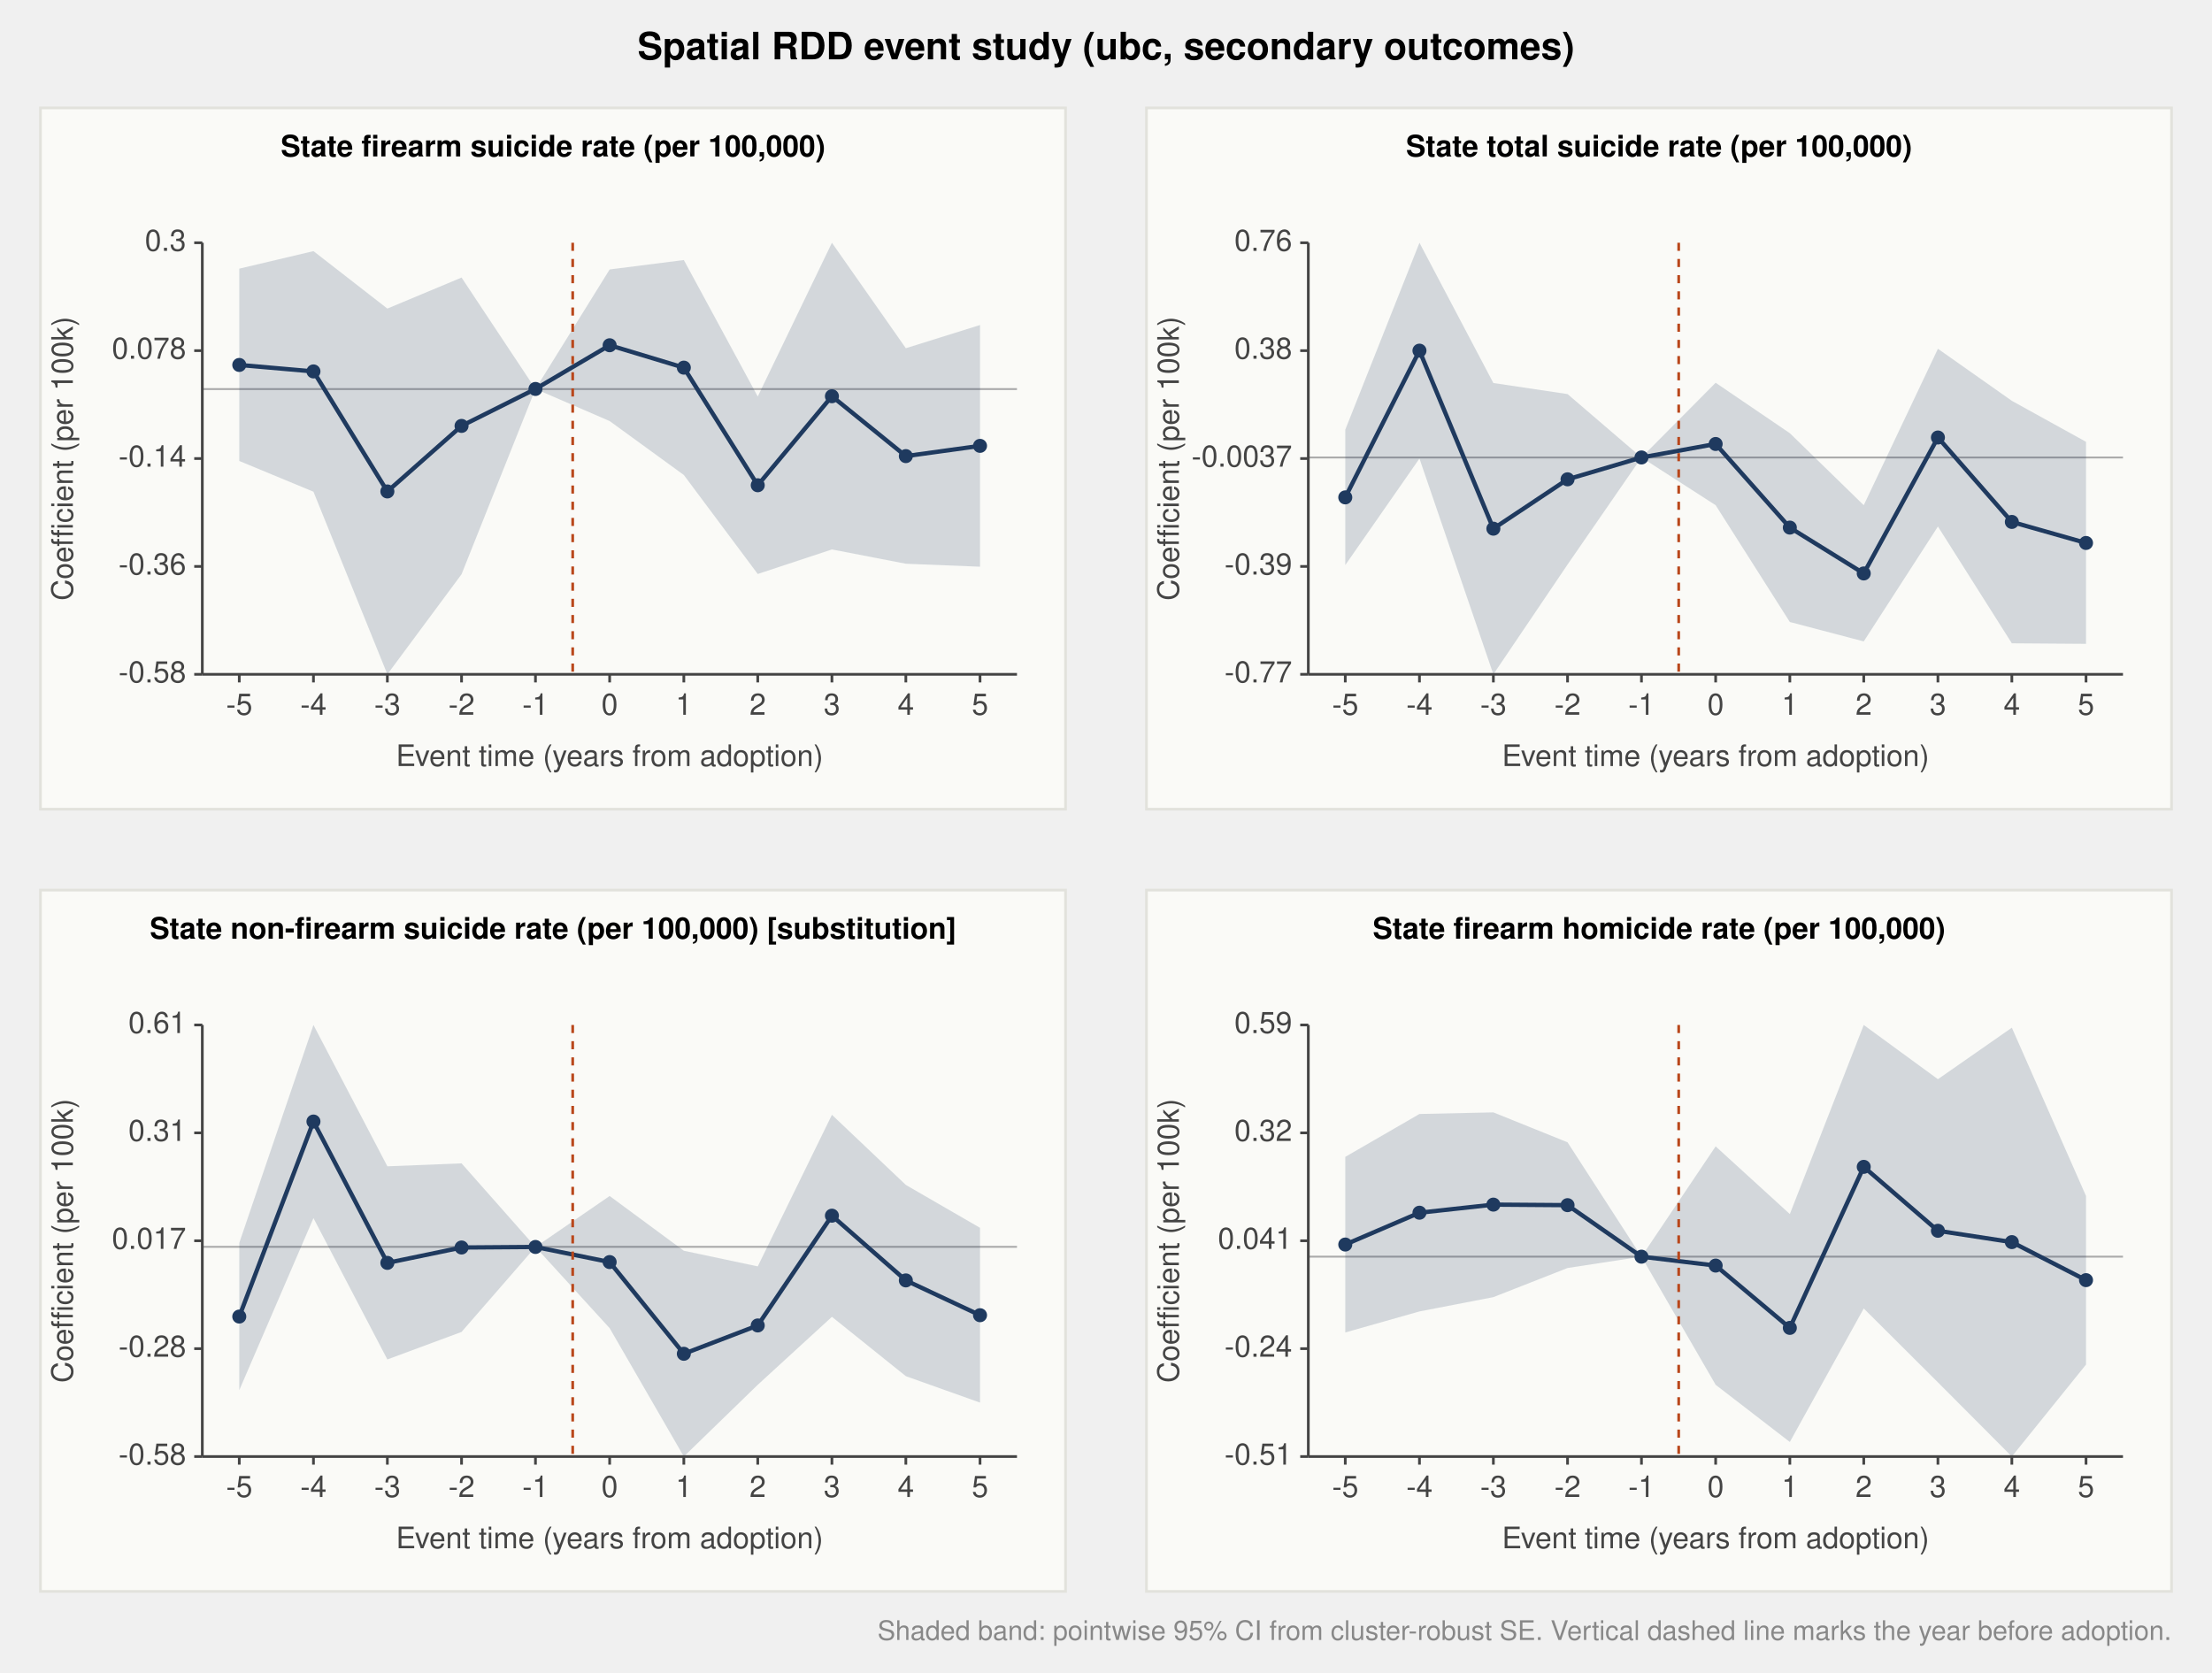
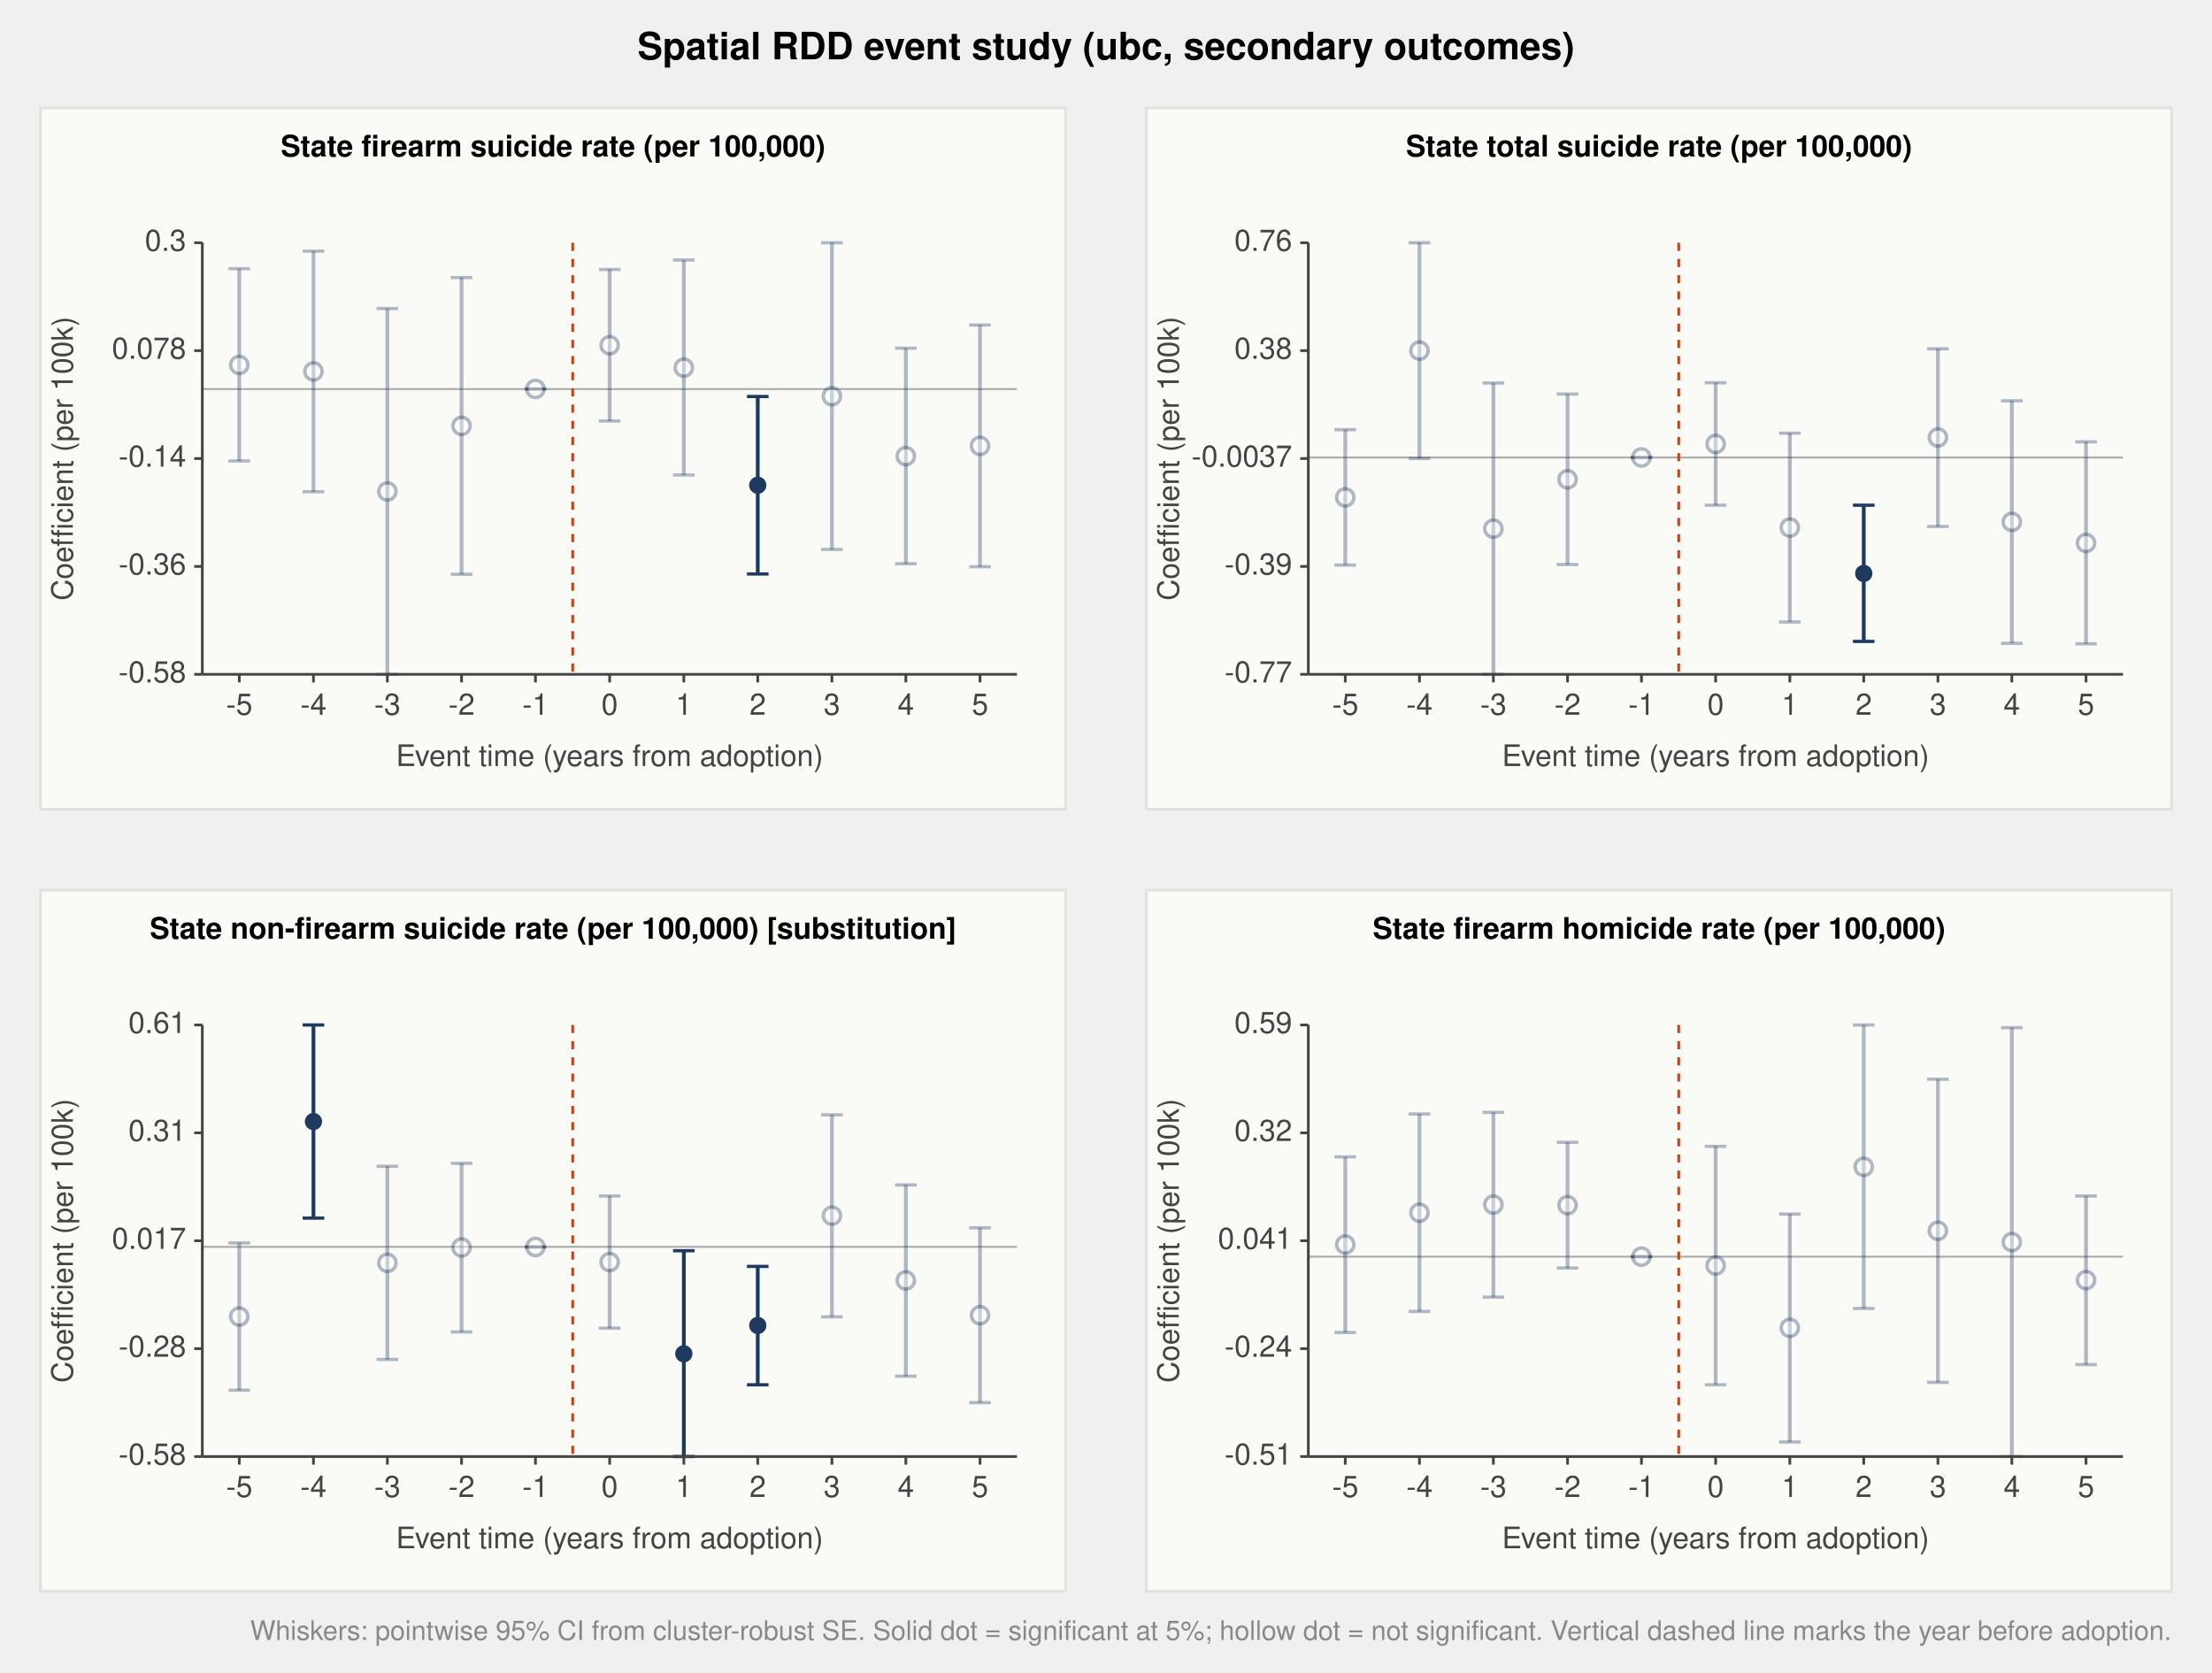
<svg xmlns="http://www.w3.org/2000/svg" viewBox="0 0 820 620" font-family="-apple-system, Segoe UI, Helvetica, Arial, sans-serif" font-size="11">
  <text x="410.0" y="22" text-anchor="middle" font-size="14" font-weight="600">Spatial RDD event study (ubc, secondary outcomes)</text>
  <rect x="15" y="40" width="380" height="260" fill="#fafaf7" stroke="#e2e2dc" />
  <text x="205.0" y="58" text-anchor="middle" font-weight="600">State firearm suicide rate (per 100,000)</text>
  <line x1="75" y1="144.244" x2="377" y2="144.244" stroke="#aaaaaa" stroke-width="0.7" />
-   <polygon points="88.7,99.6 116.2,93.1 143.6,114.4 171.1,102.9 198.5,144.2 226.0,99.9 253.5,96.4 280.9,147.0 308.4,90.0 335.8,129.1 363.3,120.5 363.3,210.1 335.8,209.0 308.4,203.7 280.9,212.8 253.5,176.1 226.0,156.1 198.5,144.2 171.1,212.9 143.6,250.0 116.2,182.3 88.7,170.9" fill="#1f3a5f" opacity="0.18" />
-   <polyline points="88.7,135.3 116.2,137.7 143.6,182.2 171.1,157.9 198.5,144.2 226.0,128.0 253.5,136.3 280.9,179.9 308.4,146.9 335.8,169.1 363.3,165.3" fill="none" stroke="#1f3a5f" stroke-width="1.6" />
-   <circle cx="88.7" cy="135.3" r="2.6" fill="#1f3a5f" />
-   <circle cx="116.2" cy="137.7" r="2.6" fill="#1f3a5f" />
-   <circle cx="143.6" cy="182.2" r="2.6" fill="#1f3a5f" />
-   <circle cx="171.1" cy="157.9" r="2.6" fill="#1f3a5f" />
-   <circle cx="198.5" cy="144.2" r="2.6" fill="#1f3a5f" />
-   <circle cx="226.0" cy="128.0" r="2.6" fill="#1f3a5f" />
-   <circle cx="253.5" cy="136.3" r="2.6" fill="#1f3a5f" />
-   <circle cx="280.9" cy="179.9" r="2.6" fill="#1f3a5f" />
-   <circle cx="308.4" cy="146.9" r="2.6" fill="#1f3a5f" />
-   <circle cx="335.8" cy="169.1" r="2.6" fill="#1f3a5f" />
-   <circle cx="363.3" cy="165.3" r="2.6" fill="#1f3a5f" />
  <line x1="212.3" y1="90" x2="212.3" y2="250" stroke="#b9461a" stroke-dasharray="3 3" />
+   <line x1="88.7" y1="170.9" x2="88.7" y2="99.6" stroke="#1f3a5f" stroke-width="1.4" opacity="0.35" />
+   <line x1="84.7" y1="170.9" x2="92.7" y2="170.9" stroke="#1f3a5f" stroke-width="1.2" opacity="0.35" />
+   <line x1="84.7" y1="99.6" x2="92.7" y2="99.6" stroke="#1f3a5f" stroke-width="1.2" opacity="0.35" />
+   <circle cx="88.7" cy="135.3" r="3.2" fill="white" stroke="#1f3a5f" stroke-width="1.3" opacity="0.35" />
+   <line x1="116.2" y1="182.3" x2="116.2" y2="93.1" stroke="#1f3a5f" stroke-width="1.4" opacity="0.35" />
+   <line x1="112.2" y1="182.3" x2="120.2" y2="182.3" stroke="#1f3a5f" stroke-width="1.2" opacity="0.35" />
+   <line x1="112.2" y1="93.1" x2="120.2" y2="93.1" stroke="#1f3a5f" stroke-width="1.2" opacity="0.35" />
+   <circle cx="116.2" cy="137.7" r="3.2" fill="white" stroke="#1f3a5f" stroke-width="1.3" opacity="0.35" />
+   <line x1="143.6" y1="250.0" x2="143.6" y2="114.4" stroke="#1f3a5f" stroke-width="1.4" opacity="0.35" />
+   <line x1="139.6" y1="250.0" x2="147.6" y2="250.0" stroke="#1f3a5f" stroke-width="1.2" opacity="0.35" />
+   <line x1="139.6" y1="114.4" x2="147.6" y2="114.4" stroke="#1f3a5f" stroke-width="1.2" opacity="0.35" />
+   <circle cx="143.6" cy="182.2" r="3.2" fill="white" stroke="#1f3a5f" stroke-width="1.3" opacity="0.35" />
+   <line x1="171.1" y1="212.9" x2="171.1" y2="102.9" stroke="#1f3a5f" stroke-width="1.4" opacity="0.35" />
+   <line x1="167.1" y1="212.9" x2="175.1" y2="212.9" stroke="#1f3a5f" stroke-width="1.2" opacity="0.35" />
+   <line x1="167.1" y1="102.9" x2="175.1" y2="102.9" stroke="#1f3a5f" stroke-width="1.2" opacity="0.35" />
+   <circle cx="171.1" cy="157.9" r="3.2" fill="white" stroke="#1f3a5f" stroke-width="1.3" opacity="0.35" />
+   <line x1="198.5" y1="144.2" x2="198.5" y2="144.2" stroke="#1f3a5f" stroke-width="1.4" opacity="0.35" />
+   <line x1="194.5" y1="144.2" x2="202.5" y2="144.2" stroke="#1f3a5f" stroke-width="1.2" opacity="0.35" />
+   <line x1="194.5" y1="144.2" x2="202.5" y2="144.2" stroke="#1f3a5f" stroke-width="1.2" opacity="0.35" />
+   <circle cx="198.5" cy="144.2" r="3.2" fill="white" stroke="#1f3a5f" stroke-width="1.3" opacity="0.35" />
+   <line x1="226.0" y1="156.1" x2="226.0" y2="99.9" stroke="#1f3a5f" stroke-width="1.4" opacity="0.35" />
+   <line x1="222.0" y1="156.1" x2="230.0" y2="156.1" stroke="#1f3a5f" stroke-width="1.2" opacity="0.35" />
+   <line x1="222.0" y1="99.9" x2="230.0" y2="99.9" stroke="#1f3a5f" stroke-width="1.2" opacity="0.35" />
+   <circle cx="226.0" cy="128.0" r="3.2" fill="white" stroke="#1f3a5f" stroke-width="1.3" opacity="0.35" />
+   <line x1="253.5" y1="176.1" x2="253.5" y2="96.4" stroke="#1f3a5f" stroke-width="1.4" opacity="0.35" />
+   <line x1="249.5" y1="176.1" x2="257.5" y2="176.1" stroke="#1f3a5f" stroke-width="1.2" opacity="0.35" />
+   <line x1="249.5" y1="96.4" x2="257.5" y2="96.4" stroke="#1f3a5f" stroke-width="1.2" opacity="0.35" />
+   <circle cx="253.5" cy="136.3" r="3.2" fill="white" stroke="#1f3a5f" stroke-width="1.3" opacity="0.35" />
+   <line x1="280.9" y1="212.8" x2="280.9" y2="147.0" stroke="#1f3a5f" stroke-width="1.4" opacity="1.00" />
+   <line x1="276.9" y1="212.8" x2="284.9" y2="212.8" stroke="#1f3a5f" stroke-width="1.2" opacity="1.00" />
+   <line x1="276.9" y1="147.0" x2="284.9" y2="147.0" stroke="#1f3a5f" stroke-width="1.2" opacity="1.00" />
+   <circle cx="280.9" cy="179.9" r="3.2" fill="#1f3a5f" />
+   <line x1="308.4" y1="203.7" x2="308.4" y2="90.0" stroke="#1f3a5f" stroke-width="1.4" opacity="0.35" />
+   <line x1="304.4" y1="203.7" x2="312.4" y2="203.7" stroke="#1f3a5f" stroke-width="1.2" opacity="0.35" />
+   <line x1="304.4" y1="90.0" x2="312.4" y2="90.0" stroke="#1f3a5f" stroke-width="1.2" opacity="0.35" />
+   <circle cx="308.4" cy="146.9" r="3.2" fill="white" stroke="#1f3a5f" stroke-width="1.3" opacity="0.35" />
+   <line x1="335.8" y1="209.0" x2="335.8" y2="129.1" stroke="#1f3a5f" stroke-width="1.4" opacity="0.35" />
+   <line x1="331.8" y1="209.0" x2="339.8" y2="209.0" stroke="#1f3a5f" stroke-width="1.2" opacity="0.35" />
+   <line x1="331.8" y1="129.1" x2="339.8" y2="129.1" stroke="#1f3a5f" stroke-width="1.2" opacity="0.35" />
+   <circle cx="335.8" cy="169.1" r="3.2" fill="white" stroke="#1f3a5f" stroke-width="1.3" opacity="0.35" />
+   <line x1="363.3" y1="210.1" x2="363.3" y2="120.5" stroke="#1f3a5f" stroke-width="1.4" opacity="0.35" />
+   <line x1="359.3" y1="210.1" x2="367.3" y2="210.1" stroke="#1f3a5f" stroke-width="1.2" opacity="0.35" />
+   <line x1="359.3" y1="120.5" x2="367.3" y2="120.5" stroke="#1f3a5f" stroke-width="1.2" opacity="0.35" />
+   <circle cx="363.3" cy="165.3" r="3.2" fill="white" stroke="#1f3a5f" stroke-width="1.3" opacity="0.35" />
  <line x1="75" y1="250" x2="377" y2="250" stroke="#444" />
  <line x1="75" y1="90" x2="75" y2="250" stroke="#444" />
  <line x1="88.7" y1="250" x2="88.7" y2="253" stroke="#444" />
  <text x="88.7" y="265" text-anchor="middle" fill="#444">-5</text>
  <line x1="116.2" y1="250" x2="116.2" y2="253" stroke="#444" />
  <text x="116.2" y="265" text-anchor="middle" fill="#444">-4</text>
  <line x1="143.6" y1="250" x2="143.6" y2="253" stroke="#444" />
  <text x="143.6" y="265" text-anchor="middle" fill="#444">-3</text>
  <line x1="171.1" y1="250" x2="171.1" y2="253" stroke="#444" />
  <text x="171.1" y="265" text-anchor="middle" fill="#444">-2</text>
  <line x1="198.5" y1="250" x2="198.5" y2="253" stroke="#444" />
  <text x="198.5" y="265" text-anchor="middle" fill="#444">-1</text>
  <line x1="226.0" y1="250" x2="226.0" y2="253" stroke="#444" />
  <text x="226.0" y="265" text-anchor="middle" fill="#444">0</text>
  <line x1="253.5" y1="250" x2="253.5" y2="253" stroke="#444" />
  <text x="253.5" y="265" text-anchor="middle" fill="#444">1</text>
  <line x1="280.9" y1="250" x2="280.9" y2="253" stroke="#444" />
  <text x="280.9" y="265" text-anchor="middle" fill="#444">2</text>
  <line x1="308.4" y1="250" x2="308.4" y2="253" stroke="#444" />
  <text x="308.4" y="265" text-anchor="middle" fill="#444">3</text>
  <line x1="335.8" y1="250" x2="335.8" y2="253" stroke="#444" />
  <text x="335.8" y="265" text-anchor="middle" fill="#444">4</text>
  <line x1="363.3" y1="250" x2="363.3" y2="253" stroke="#444" />
  <text x="363.3" y="265" text-anchor="middle" fill="#444">5</text>
  <line x1="72" y1="250.0" x2="75" y2="250.0" stroke="#444" />
  <text x="69" y="253.0" text-anchor="end" fill="#444">-0.58</text>
  <line x1="72" y1="210.0" x2="75" y2="210.0" stroke="#444" />
  <text x="69" y="213.0" text-anchor="end" fill="#444">-0.36</text>
  <line x1="72" y1="170.0" x2="75" y2="170.0" stroke="#444" />
  <text x="69" y="173.0" text-anchor="end" fill="#444">-0.14</text>
  <line x1="72" y1="130.0" x2="75" y2="130.0" stroke="#444" />
  <text x="69" y="133.0" text-anchor="end" fill="#444">0.078</text>
  <line x1="72" y1="90.0" x2="75" y2="90.0" stroke="#444" />
  <text x="69" y="93.0" text-anchor="end" fill="#444">0.3</text>
  <text x="226.0" y="284" text-anchor="middle" fill="#444">Event time (years from adoption)</text>
  <text x="27" y="170.0" text-anchor="middle" fill="#444" transform="rotate(-90 27 170.0)">Coefficient (per 100k)</text>
  <rect x="425" y="40" width="380" height="260" fill="#fafaf7" stroke="#e2e2dc" />
  <text x="615.0" y="58" text-anchor="middle" font-weight="600">State total suicide rate (per 100,000)</text>
  <line x1="485" y1="169.61" x2="787" y2="169.61" stroke="#aaaaaa" stroke-width="0.7" />
-   <polygon points="498.7,159.3 526.2,90.0 553.6,142.0 581.1,146.1 608.5,169.6 636.0,141.9 663.5,160.6 690.9,187.3 718.4,129.3 745.8,148.6 773.3,163.8 773.3,238.7 745.8,238.5 718.4,195.2 690.9,237.8 663.5,230.6 636.0,187.3 608.5,169.6 581.1,209.3 553.6,250.0 526.2,170.0 498.7,209.5" fill="#1f3a5f" opacity="0.18" />
-   <polyline points="498.7,184.4 526.2,130.0 553.6,196.0 581.1,177.7 608.5,169.6 636.0,164.6 663.5,195.6 690.9,212.6 718.4,162.2 745.8,193.5 773.3,201.3" fill="none" stroke="#1f3a5f" stroke-width="1.6" />
-   <circle cx="498.7" cy="184.4" r="2.6" fill="#1f3a5f" />
-   <circle cx="526.2" cy="130.0" r="2.6" fill="#1f3a5f" />
-   <circle cx="553.6" cy="196.0" r="2.6" fill="#1f3a5f" />
-   <circle cx="581.1" cy="177.7" r="2.6" fill="#1f3a5f" />
-   <circle cx="608.5" cy="169.6" r="2.6" fill="#1f3a5f" />
-   <circle cx="636.0" cy="164.6" r="2.6" fill="#1f3a5f" />
-   <circle cx="663.5" cy="195.6" r="2.6" fill="#1f3a5f" />
-   <circle cx="690.9" cy="212.6" r="2.6" fill="#1f3a5f" />
-   <circle cx="718.4" cy="162.2" r="2.6" fill="#1f3a5f" />
-   <circle cx="745.8" cy="193.5" r="2.6" fill="#1f3a5f" />
-   <circle cx="773.3" cy="201.3" r="2.6" fill="#1f3a5f" />
  <line x1="622.3" y1="90" x2="622.3" y2="250" stroke="#b9461a" stroke-dasharray="3 3" />
+   <line x1="498.7" y1="209.5" x2="498.7" y2="159.3" stroke="#1f3a5f" stroke-width="1.4" opacity="0.35" />
+   <line x1="494.7" y1="209.5" x2="502.7" y2="209.5" stroke="#1f3a5f" stroke-width="1.2" opacity="0.35" />
+   <line x1="494.7" y1="159.3" x2="502.7" y2="159.3" stroke="#1f3a5f" stroke-width="1.2" opacity="0.35" />
+   <circle cx="498.7" cy="184.4" r="3.2" fill="white" stroke="#1f3a5f" stroke-width="1.3" opacity="0.35" />
+   <line x1="526.2" y1="170.0" x2="526.2" y2="90.0" stroke="#1f3a5f" stroke-width="1.4" opacity="0.35" />
+   <line x1="522.2" y1="170.0" x2="530.2" y2="170.0" stroke="#1f3a5f" stroke-width="1.2" opacity="0.35" />
+   <line x1="522.2" y1="90.0" x2="530.2" y2="90.0" stroke="#1f3a5f" stroke-width="1.2" opacity="0.35" />
+   <circle cx="526.2" cy="130.0" r="3.2" fill="white" stroke="#1f3a5f" stroke-width="1.3" opacity="0.35" />
+   <line x1="553.6" y1="250.0" x2="553.6" y2="142.0" stroke="#1f3a5f" stroke-width="1.4" opacity="0.35" />
+   <line x1="549.6" y1="250.0" x2="557.6" y2="250.0" stroke="#1f3a5f" stroke-width="1.2" opacity="0.35" />
+   <line x1="549.6" y1="142.0" x2="557.6" y2="142.0" stroke="#1f3a5f" stroke-width="1.2" opacity="0.35" />
+   <circle cx="553.6" cy="196.0" r="3.2" fill="white" stroke="#1f3a5f" stroke-width="1.3" opacity="0.35" />
+   <line x1="581.1" y1="209.3" x2="581.1" y2="146.1" stroke="#1f3a5f" stroke-width="1.4" opacity="0.35" />
+   <line x1="577.1" y1="209.3" x2="585.1" y2="209.3" stroke="#1f3a5f" stroke-width="1.2" opacity="0.35" />
+   <line x1="577.1" y1="146.1" x2="585.1" y2="146.1" stroke="#1f3a5f" stroke-width="1.2" opacity="0.35" />
+   <circle cx="581.1" cy="177.7" r="3.2" fill="white" stroke="#1f3a5f" stroke-width="1.3" opacity="0.35" />
+   <line x1="608.5" y1="169.6" x2="608.5" y2="169.6" stroke="#1f3a5f" stroke-width="1.4" opacity="0.35" />
+   <line x1="604.5" y1="169.6" x2="612.5" y2="169.6" stroke="#1f3a5f" stroke-width="1.2" opacity="0.35" />
+   <line x1="604.5" y1="169.6" x2="612.5" y2="169.6" stroke="#1f3a5f" stroke-width="1.2" opacity="0.35" />
+   <circle cx="608.5" cy="169.6" r="3.2" fill="white" stroke="#1f3a5f" stroke-width="1.3" opacity="0.35" />
+   <line x1="636.0" y1="187.3" x2="636.0" y2="141.9" stroke="#1f3a5f" stroke-width="1.4" opacity="0.35" />
+   <line x1="632.0" y1="187.3" x2="640.0" y2="187.3" stroke="#1f3a5f" stroke-width="1.2" opacity="0.35" />
+   <line x1="632.0" y1="141.9" x2="640.0" y2="141.9" stroke="#1f3a5f" stroke-width="1.2" opacity="0.35" />
+   <circle cx="636.0" cy="164.6" r="3.2" fill="white" stroke="#1f3a5f" stroke-width="1.3" opacity="0.35" />
+   <line x1="663.5" y1="230.6" x2="663.5" y2="160.6" stroke="#1f3a5f" stroke-width="1.4" opacity="0.35" />
+   <line x1="659.5" y1="230.6" x2="667.5" y2="230.6" stroke="#1f3a5f" stroke-width="1.2" opacity="0.35" />
+   <line x1="659.5" y1="160.6" x2="667.5" y2="160.6" stroke="#1f3a5f" stroke-width="1.2" opacity="0.35" />
+   <circle cx="663.5" cy="195.6" r="3.2" fill="white" stroke="#1f3a5f" stroke-width="1.3" opacity="0.35" />
+   <line x1="690.9" y1="237.8" x2="690.9" y2="187.3" stroke="#1f3a5f" stroke-width="1.4" opacity="1.00" />
+   <line x1="686.9" y1="237.8" x2="694.9" y2="237.8" stroke="#1f3a5f" stroke-width="1.2" opacity="1.00" />
+   <line x1="686.9" y1="187.3" x2="694.9" y2="187.3" stroke="#1f3a5f" stroke-width="1.2" opacity="1.00" />
+   <circle cx="690.9" cy="212.6" r="3.2" fill="#1f3a5f" />
+   <line x1="718.4" y1="195.2" x2="718.4" y2="129.3" stroke="#1f3a5f" stroke-width="1.4" opacity="0.35" />
+   <line x1="714.4" y1="195.2" x2="722.4" y2="195.2" stroke="#1f3a5f" stroke-width="1.2" opacity="0.35" />
+   <line x1="714.4" y1="129.3" x2="722.4" y2="129.3" stroke="#1f3a5f" stroke-width="1.2" opacity="0.35" />
+   <circle cx="718.4" cy="162.2" r="3.2" fill="white" stroke="#1f3a5f" stroke-width="1.3" opacity="0.35" />
+   <line x1="745.8" y1="238.5" x2="745.8" y2="148.6" stroke="#1f3a5f" stroke-width="1.4" opacity="0.35" />
+   <line x1="741.8" y1="238.5" x2="749.8" y2="238.5" stroke="#1f3a5f" stroke-width="1.2" opacity="0.35" />
+   <line x1="741.8" y1="148.6" x2="749.8" y2="148.6" stroke="#1f3a5f" stroke-width="1.2" opacity="0.35" />
+   <circle cx="745.8" cy="193.5" r="3.2" fill="white" stroke="#1f3a5f" stroke-width="1.3" opacity="0.35" />
+   <line x1="773.3" y1="238.7" x2="773.3" y2="163.8" stroke="#1f3a5f" stroke-width="1.4" opacity="0.35" />
+   <line x1="769.3" y1="238.7" x2="777.3" y2="238.7" stroke="#1f3a5f" stroke-width="1.2" opacity="0.35" />
+   <line x1="769.3" y1="163.8" x2="777.3" y2="163.8" stroke="#1f3a5f" stroke-width="1.2" opacity="0.35" />
+   <circle cx="773.3" cy="201.3" r="3.2" fill="white" stroke="#1f3a5f" stroke-width="1.3" opacity="0.35" />
  <line x1="485" y1="250" x2="787" y2="250" stroke="#444" />
  <line x1="485" y1="90" x2="485" y2="250" stroke="#444" />
  <line x1="498.7" y1="250" x2="498.7" y2="253" stroke="#444" />
  <text x="498.7" y="265" text-anchor="middle" fill="#444">-5</text>
  <line x1="526.2" y1="250" x2="526.2" y2="253" stroke="#444" />
  <text x="526.2" y="265" text-anchor="middle" fill="#444">-4</text>
  <line x1="553.6" y1="250" x2="553.6" y2="253" stroke="#444" />
  <text x="553.6" y="265" text-anchor="middle" fill="#444">-3</text>
  <line x1="581.1" y1="250" x2="581.1" y2="253" stroke="#444" />
  <text x="581.1" y="265" text-anchor="middle" fill="#444">-2</text>
  <line x1="608.5" y1="250" x2="608.5" y2="253" stroke="#444" />
  <text x="608.5" y="265" text-anchor="middle" fill="#444">-1</text>
  <line x1="636.0" y1="250" x2="636.0" y2="253" stroke="#444" />
  <text x="636.0" y="265" text-anchor="middle" fill="#444">0</text>
  <line x1="663.5" y1="250" x2="663.5" y2="253" stroke="#444" />
  <text x="663.5" y="265" text-anchor="middle" fill="#444">1</text>
  <line x1="690.9" y1="250" x2="690.9" y2="253" stroke="#444" />
  <text x="690.9" y="265" text-anchor="middle" fill="#444">2</text>
  <line x1="718.4" y1="250" x2="718.4" y2="253" stroke="#444" />
  <text x="718.4" y="265" text-anchor="middle" fill="#444">3</text>
  <line x1="745.8" y1="250" x2="745.8" y2="253" stroke="#444" />
  <text x="745.8" y="265" text-anchor="middle" fill="#444">4</text>
  <line x1="773.3" y1="250" x2="773.3" y2="253" stroke="#444" />
  <text x="773.3" y="265" text-anchor="middle" fill="#444">5</text>
  <line x1="482" y1="250.0" x2="485" y2="250.0" stroke="#444" />
  <text x="479" y="253.0" text-anchor="end" fill="#444">-0.77</text>
  <line x1="482" y1="210.0" x2="485" y2="210.0" stroke="#444" />
  <text x="479" y="213.0" text-anchor="end" fill="#444">-0.39</text>
  <line x1="482" y1="170.0" x2="485" y2="170.0" stroke="#444" />
  <text x="479" y="173.0" text-anchor="end" fill="#444">-0.0037</text>
  <line x1="482" y1="130.0" x2="485" y2="130.0" stroke="#444" />
  <text x="479" y="133.0" text-anchor="end" fill="#444">0.38</text>
  <line x1="482" y1="90.0" x2="485" y2="90.0" stroke="#444" />
  <text x="479" y="93.0" text-anchor="end" fill="#444">0.76</text>
  <text x="636.0" y="284" text-anchor="middle" fill="#444">Event time (years from adoption)</text>
  <text x="437" y="170.0" text-anchor="middle" fill="#444" transform="rotate(-90 437 170.0)">Coefficient (per 100k)</text>
  <rect x="15" y="330" width="380" height="260" fill="#fafaf7" stroke="#e2e2dc" />
  <text x="205.0" y="348" text-anchor="middle" font-weight="600">State non-firearm suicide rate (per 100,000) [substitution]</text>
  <line x1="75" y1="462.251" x2="377" y2="462.251" stroke="#aaaaaa" stroke-width="0.7" />
-   <polygon points="88.7,460.8 116.2,380.0 143.6,432.4 171.1,431.3 198.5,462.3 226.0,443.4 253.5,463.7 280.9,469.5 308.4,413.3 335.8,439.3 363.3,455.2 363.3,520.0 335.8,510.2 308.4,488.2 280.9,513.4 253.5,540.0 226.0,492.4 198.5,462.3 171.1,493.8 143.6,504.0 116.2,451.6 88.7,515.4" fill="#1f3a5f" opacity="0.18" />
-   <polyline points="88.7,488.1 116.2,415.8 143.6,468.2 171.1,462.5 198.5,462.3 226.0,467.9 253.5,501.9 280.9,491.4 308.4,450.7 335.8,474.7 363.3,487.6" fill="none" stroke="#1f3a5f" stroke-width="1.6" />
-   <circle cx="88.7" cy="488.1" r="2.6" fill="#1f3a5f" />
-   <circle cx="116.2" cy="415.8" r="2.6" fill="#1f3a5f" />
-   <circle cx="143.6" cy="468.2" r="2.6" fill="#1f3a5f" />
-   <circle cx="171.1" cy="462.5" r="2.6" fill="#1f3a5f" />
-   <circle cx="198.5" cy="462.3" r="2.6" fill="#1f3a5f" />
-   <circle cx="226.0" cy="467.9" r="2.6" fill="#1f3a5f" />
-   <circle cx="253.5" cy="501.9" r="2.6" fill="#1f3a5f" />
-   <circle cx="280.9" cy="491.4" r="2.6" fill="#1f3a5f" />
-   <circle cx="308.4" cy="450.7" r="2.6" fill="#1f3a5f" />
-   <circle cx="335.8" cy="474.7" r="2.6" fill="#1f3a5f" />
-   <circle cx="363.3" cy="487.6" r="2.6" fill="#1f3a5f" />
  <line x1="212.3" y1="380" x2="212.3" y2="540" stroke="#b9461a" stroke-dasharray="3 3" />
+   <line x1="88.7" y1="515.4" x2="88.7" y2="460.8" stroke="#1f3a5f" stroke-width="1.4" opacity="0.35" />
+   <line x1="84.7" y1="515.4" x2="92.7" y2="515.4" stroke="#1f3a5f" stroke-width="1.2" opacity="0.35" />
+   <line x1="84.7" y1="460.8" x2="92.7" y2="460.8" stroke="#1f3a5f" stroke-width="1.2" opacity="0.35" />
+   <circle cx="88.7" cy="488.1" r="3.2" fill="white" stroke="#1f3a5f" stroke-width="1.3" opacity="0.35" />
+   <line x1="116.2" y1="451.6" x2="116.2" y2="380.0" stroke="#1f3a5f" stroke-width="1.4" opacity="1.00" />
+   <line x1="112.2" y1="451.6" x2="120.2" y2="451.6" stroke="#1f3a5f" stroke-width="1.2" opacity="1.00" />
+   <line x1="112.2" y1="380.0" x2="120.2" y2="380.0" stroke="#1f3a5f" stroke-width="1.2" opacity="1.00" />
+   <circle cx="116.2" cy="415.8" r="3.2" fill="#1f3a5f" />
+   <line x1="143.6" y1="504.0" x2="143.6" y2="432.4" stroke="#1f3a5f" stroke-width="1.4" opacity="0.35" />
+   <line x1="139.6" y1="504.0" x2="147.6" y2="504.0" stroke="#1f3a5f" stroke-width="1.2" opacity="0.35" />
+   <line x1="139.6" y1="432.4" x2="147.6" y2="432.4" stroke="#1f3a5f" stroke-width="1.2" opacity="0.35" />
+   <circle cx="143.6" cy="468.2" r="3.2" fill="white" stroke="#1f3a5f" stroke-width="1.3" opacity="0.35" />
+   <line x1="171.1" y1="493.8" x2="171.1" y2="431.3" stroke="#1f3a5f" stroke-width="1.4" opacity="0.35" />
+   <line x1="167.1" y1="493.8" x2="175.1" y2="493.8" stroke="#1f3a5f" stroke-width="1.2" opacity="0.35" />
+   <line x1="167.1" y1="431.3" x2="175.1" y2="431.3" stroke="#1f3a5f" stroke-width="1.2" opacity="0.35" />
+   <circle cx="171.1" cy="462.5" r="3.2" fill="white" stroke="#1f3a5f" stroke-width="1.3" opacity="0.35" />
+   <line x1="198.5" y1="462.3" x2="198.5" y2="462.3" stroke="#1f3a5f" stroke-width="1.4" opacity="0.35" />
+   <line x1="194.5" y1="462.3" x2="202.5" y2="462.3" stroke="#1f3a5f" stroke-width="1.2" opacity="0.35" />
+   <line x1="194.5" y1="462.3" x2="202.5" y2="462.3" stroke="#1f3a5f" stroke-width="1.2" opacity="0.35" />
+   <circle cx="198.5" cy="462.3" r="3.2" fill="white" stroke="#1f3a5f" stroke-width="1.3" opacity="0.35" />
+   <line x1="226.0" y1="492.4" x2="226.0" y2="443.4" stroke="#1f3a5f" stroke-width="1.4" opacity="0.35" />
+   <line x1="222.0" y1="492.4" x2="230.0" y2="492.4" stroke="#1f3a5f" stroke-width="1.2" opacity="0.35" />
+   <line x1="222.0" y1="443.4" x2="230.0" y2="443.4" stroke="#1f3a5f" stroke-width="1.2" opacity="0.35" />
+   <circle cx="226.0" cy="467.9" r="3.2" fill="white" stroke="#1f3a5f" stroke-width="1.3" opacity="0.35" />
+   <line x1="253.5" y1="540.0" x2="253.5" y2="463.7" stroke="#1f3a5f" stroke-width="1.4" opacity="1.00" />
+   <line x1="249.5" y1="540.0" x2="257.5" y2="540.0" stroke="#1f3a5f" stroke-width="1.2" opacity="1.00" />
+   <line x1="249.5" y1="463.7" x2="257.5" y2="463.7" stroke="#1f3a5f" stroke-width="1.2" opacity="1.00" />
+   <circle cx="253.5" cy="501.9" r="3.2" fill="#1f3a5f" />
+   <line x1="280.9" y1="513.4" x2="280.9" y2="469.5" stroke="#1f3a5f" stroke-width="1.4" opacity="1.00" />
+   <line x1="276.9" y1="513.4" x2="284.9" y2="513.4" stroke="#1f3a5f" stroke-width="1.2" opacity="1.00" />
+   <line x1="276.9" y1="469.5" x2="284.9" y2="469.5" stroke="#1f3a5f" stroke-width="1.2" opacity="1.00" />
+   <circle cx="280.9" cy="491.4" r="3.2" fill="#1f3a5f" />
+   <line x1="308.4" y1="488.2" x2="308.4" y2="413.3" stroke="#1f3a5f" stroke-width="1.4" opacity="0.35" />
+   <line x1="304.4" y1="488.2" x2="312.4" y2="488.2" stroke="#1f3a5f" stroke-width="1.2" opacity="0.35" />
+   <line x1="304.4" y1="413.3" x2="312.4" y2="413.3" stroke="#1f3a5f" stroke-width="1.2" opacity="0.35" />
+   <circle cx="308.4" cy="450.7" r="3.2" fill="white" stroke="#1f3a5f" stroke-width="1.3" opacity="0.35" />
+   <line x1="335.8" y1="510.2" x2="335.8" y2="439.3" stroke="#1f3a5f" stroke-width="1.4" opacity="0.35" />
+   <line x1="331.8" y1="510.2" x2="339.8" y2="510.2" stroke="#1f3a5f" stroke-width="1.2" opacity="0.35" />
+   <line x1="331.8" y1="439.3" x2="339.8" y2="439.3" stroke="#1f3a5f" stroke-width="1.2" opacity="0.35" />
+   <circle cx="335.8" cy="474.7" r="3.2" fill="white" stroke="#1f3a5f" stroke-width="1.3" opacity="0.35" />
+   <line x1="363.3" y1="520.0" x2="363.3" y2="455.2" stroke="#1f3a5f" stroke-width="1.4" opacity="0.35" />
+   <line x1="359.3" y1="520.0" x2="367.3" y2="520.0" stroke="#1f3a5f" stroke-width="1.2" opacity="0.35" />
+   <line x1="359.3" y1="455.2" x2="367.3" y2="455.2" stroke="#1f3a5f" stroke-width="1.2" opacity="0.35" />
+   <circle cx="363.3" cy="487.6" r="3.2" fill="white" stroke="#1f3a5f" stroke-width="1.3" opacity="0.35" />
  <line x1="75" y1="540" x2="377" y2="540" stroke="#444" />
  <line x1="75" y1="380" x2="75" y2="540" stroke="#444" />
  <line x1="88.7" y1="540" x2="88.7" y2="543" stroke="#444" />
  <text x="88.7" y="555" text-anchor="middle" fill="#444">-5</text>
  <line x1="116.2" y1="540" x2="116.2" y2="543" stroke="#444" />
  <text x="116.2" y="555" text-anchor="middle" fill="#444">-4</text>
  <line x1="143.6" y1="540" x2="143.6" y2="543" stroke="#444" />
  <text x="143.6" y="555" text-anchor="middle" fill="#444">-3</text>
  <line x1="171.1" y1="540" x2="171.1" y2="543" stroke="#444" />
  <text x="171.1" y="555" text-anchor="middle" fill="#444">-2</text>
  <line x1="198.5" y1="540" x2="198.5" y2="543" stroke="#444" />
  <text x="198.5" y="555" text-anchor="middle" fill="#444">-1</text>
  <line x1="226.0" y1="540" x2="226.0" y2="543" stroke="#444" />
  <text x="226.0" y="555" text-anchor="middle" fill="#444">0</text>
  <line x1="253.5" y1="540" x2="253.5" y2="543" stroke="#444" />
  <text x="253.5" y="555" text-anchor="middle" fill="#444">1</text>
  <line x1="280.9" y1="540" x2="280.9" y2="543" stroke="#444" />
  <text x="280.9" y="555" text-anchor="middle" fill="#444">2</text>
  <line x1="308.4" y1="540" x2="308.4" y2="543" stroke="#444" />
  <text x="308.4" y="555" text-anchor="middle" fill="#444">3</text>
  <line x1="335.8" y1="540" x2="335.8" y2="543" stroke="#444" />
  <text x="335.8" y="555" text-anchor="middle" fill="#444">4</text>
  <line x1="363.3" y1="540" x2="363.3" y2="543" stroke="#444" />
  <text x="363.3" y="555" text-anchor="middle" fill="#444">5</text>
  <line x1="72" y1="540.0" x2="75" y2="540.0" stroke="#444" />
  <text x="69" y="543.0" text-anchor="end" fill="#444">-0.58</text>
  <line x1="72" y1="500.0" x2="75" y2="500.0" stroke="#444" />
  <text x="69" y="503.0" text-anchor="end" fill="#444">-0.28</text>
  <line x1="72" y1="460.0" x2="75" y2="460.0" stroke="#444" />
  <text x="69" y="463.0" text-anchor="end" fill="#444">0.017</text>
  <line x1="72" y1="420.0" x2="75" y2="420.0" stroke="#444" />
  <text x="69" y="423.0" text-anchor="end" fill="#444">0.31</text>
  <line x1="72" y1="380.0" x2="75" y2="380.0" stroke="#444" />
  <text x="69" y="383.0" text-anchor="end" fill="#444">0.61</text>
  <text x="226.0" y="574" text-anchor="middle" fill="#444">Event time (years from adoption)</text>
  <text x="27" y="460.0" text-anchor="middle" fill="#444" transform="rotate(-90 27 460.0)">Coefficient (per 100k)</text>
  <rect x="425" y="330" width="380" height="260" fill="#fafaf7" stroke="#e2e2dc" />
  <text x="615.0" y="348" text-anchor="middle" font-weight="600">State firearm homicide rate (per 100,000)</text>
  <line x1="485" y1="465.893" x2="787" y2="465.893" stroke="#aaaaaa" stroke-width="0.7" />
-   <polygon points="498.7,428.9 526.2,413.0 553.6,412.4 581.1,423.5 608.5,465.9 636.0,425.0 663.5,450.1 690.9,380.0 718.4,400.1 745.8,381.0 773.3,443.4 773.3,505.9 745.8,540.0 718.4,512.5 690.9,485.1 663.5,534.6 636.0,513.4 608.5,465.9 581.1,470.1 553.6,480.9 526.2,486.2 498.7,494.0" fill="#1f3a5f" opacity="0.18" />
-   <polyline points="498.7,461.4 526.2,449.6 553.6,446.6 581.1,446.8 608.5,465.9 636.0,469.2 663.5,492.3 690.9,432.6 718.4,456.3 745.8,460.5 773.3,474.6" fill="none" stroke="#1f3a5f" stroke-width="1.6" />
-   <circle cx="498.7" cy="461.4" r="2.6" fill="#1f3a5f" />
-   <circle cx="526.2" cy="449.6" r="2.6" fill="#1f3a5f" />
-   <circle cx="553.6" cy="446.6" r="2.6" fill="#1f3a5f" />
-   <circle cx="581.1" cy="446.8" r="2.6" fill="#1f3a5f" />
-   <circle cx="608.5" cy="465.9" r="2.6" fill="#1f3a5f" />
-   <circle cx="636.0" cy="469.2" r="2.6" fill="#1f3a5f" />
-   <circle cx="663.5" cy="492.3" r="2.6" fill="#1f3a5f" />
-   <circle cx="690.9" cy="432.6" r="2.6" fill="#1f3a5f" />
-   <circle cx="718.4" cy="456.3" r="2.6" fill="#1f3a5f" />
-   <circle cx="745.8" cy="460.5" r="2.6" fill="#1f3a5f" />
-   <circle cx="773.3" cy="474.6" r="2.6" fill="#1f3a5f" />
  <line x1="622.3" y1="380" x2="622.3" y2="540" stroke="#b9461a" stroke-dasharray="3 3" />
+   <line x1="498.7" y1="494.0" x2="498.7" y2="428.9" stroke="#1f3a5f" stroke-width="1.4" opacity="0.35" />
+   <line x1="494.7" y1="494.0" x2="502.7" y2="494.0" stroke="#1f3a5f" stroke-width="1.2" opacity="0.35" />
+   <line x1="494.7" y1="428.9" x2="502.7" y2="428.9" stroke="#1f3a5f" stroke-width="1.2" opacity="0.35" />
+   <circle cx="498.7" cy="461.4" r="3.2" fill="white" stroke="#1f3a5f" stroke-width="1.3" opacity="0.35" />
+   <line x1="526.2" y1="486.2" x2="526.2" y2="413.0" stroke="#1f3a5f" stroke-width="1.4" opacity="0.35" />
+   <line x1="522.2" y1="486.2" x2="530.2" y2="486.2" stroke="#1f3a5f" stroke-width="1.2" opacity="0.35" />
+   <line x1="522.2" y1="413.0" x2="530.2" y2="413.0" stroke="#1f3a5f" stroke-width="1.2" opacity="0.35" />
+   <circle cx="526.2" cy="449.6" r="3.2" fill="white" stroke="#1f3a5f" stroke-width="1.3" opacity="0.35" />
+   <line x1="553.6" y1="480.9" x2="553.6" y2="412.4" stroke="#1f3a5f" stroke-width="1.4" opacity="0.35" />
+   <line x1="549.6" y1="480.9" x2="557.6" y2="480.9" stroke="#1f3a5f" stroke-width="1.2" opacity="0.35" />
+   <line x1="549.6" y1="412.4" x2="557.6" y2="412.4" stroke="#1f3a5f" stroke-width="1.2" opacity="0.35" />
+   <circle cx="553.6" cy="446.6" r="3.2" fill="white" stroke="#1f3a5f" stroke-width="1.3" opacity="0.35" />
+   <line x1="581.1" y1="470.1" x2="581.1" y2="423.5" stroke="#1f3a5f" stroke-width="1.4" opacity="0.35" />
+   <line x1="577.1" y1="470.1" x2="585.1" y2="470.1" stroke="#1f3a5f" stroke-width="1.2" opacity="0.35" />
+   <line x1="577.1" y1="423.5" x2="585.1" y2="423.5" stroke="#1f3a5f" stroke-width="1.2" opacity="0.35" />
+   <circle cx="581.1" cy="446.8" r="3.2" fill="white" stroke="#1f3a5f" stroke-width="1.3" opacity="0.35" />
+   <line x1="608.5" y1="465.9" x2="608.5" y2="465.9" stroke="#1f3a5f" stroke-width="1.4" opacity="0.35" />
+   <line x1="604.5" y1="465.9" x2="612.5" y2="465.9" stroke="#1f3a5f" stroke-width="1.2" opacity="0.35" />
+   <line x1="604.5" y1="465.9" x2="612.5" y2="465.9" stroke="#1f3a5f" stroke-width="1.2" opacity="0.35" />
+   <circle cx="608.5" cy="465.9" r="3.2" fill="white" stroke="#1f3a5f" stroke-width="1.3" opacity="0.35" />
+   <line x1="636.0" y1="513.4" x2="636.0" y2="425.0" stroke="#1f3a5f" stroke-width="1.4" opacity="0.35" />
+   <line x1="632.0" y1="513.4" x2="640.0" y2="513.4" stroke="#1f3a5f" stroke-width="1.2" opacity="0.35" />
+   <line x1="632.0" y1="425.0" x2="640.0" y2="425.0" stroke="#1f3a5f" stroke-width="1.2" opacity="0.35" />
+   <circle cx="636.0" cy="469.2" r="3.2" fill="white" stroke="#1f3a5f" stroke-width="1.3" opacity="0.35" />
+   <line x1="663.5" y1="534.6" x2="663.5" y2="450.1" stroke="#1f3a5f" stroke-width="1.4" opacity="0.35" />
+   <line x1="659.5" y1="534.6" x2="667.5" y2="534.6" stroke="#1f3a5f" stroke-width="1.2" opacity="0.35" />
+   <line x1="659.5" y1="450.1" x2="667.5" y2="450.1" stroke="#1f3a5f" stroke-width="1.2" opacity="0.35" />
+   <circle cx="663.5" cy="492.3" r="3.2" fill="white" stroke="#1f3a5f" stroke-width="1.3" opacity="0.35" />
+   <line x1="690.9" y1="485.1" x2="690.9" y2="380.0" stroke="#1f3a5f" stroke-width="1.4" opacity="0.35" />
+   <line x1="686.9" y1="485.1" x2="694.9" y2="485.1" stroke="#1f3a5f" stroke-width="1.2" opacity="0.35" />
+   <line x1="686.9" y1="380.0" x2="694.9" y2="380.0" stroke="#1f3a5f" stroke-width="1.2" opacity="0.35" />
+   <circle cx="690.9" cy="432.6" r="3.2" fill="white" stroke="#1f3a5f" stroke-width="1.3" opacity="0.35" />
+   <line x1="718.4" y1="512.5" x2="718.4" y2="400.1" stroke="#1f3a5f" stroke-width="1.4" opacity="0.35" />
+   <line x1="714.4" y1="512.5" x2="722.4" y2="512.5" stroke="#1f3a5f" stroke-width="1.2" opacity="0.35" />
+   <line x1="714.4" y1="400.1" x2="722.4" y2="400.1" stroke="#1f3a5f" stroke-width="1.2" opacity="0.35" />
+   <circle cx="718.4" cy="456.3" r="3.2" fill="white" stroke="#1f3a5f" stroke-width="1.3" opacity="0.35" />
+   <line x1="745.8" y1="540.0" x2="745.8" y2="381.0" stroke="#1f3a5f" stroke-width="1.4" opacity="0.35" />
+   <line x1="741.8" y1="540.0" x2="749.8" y2="540.0" stroke="#1f3a5f" stroke-width="1.2" opacity="0.35" />
+   <line x1="741.8" y1="381.0" x2="749.8" y2="381.0" stroke="#1f3a5f" stroke-width="1.2" opacity="0.35" />
+   <circle cx="745.8" cy="460.5" r="3.2" fill="white" stroke="#1f3a5f" stroke-width="1.3" opacity="0.35" />
+   <line x1="773.3" y1="505.9" x2="773.3" y2="443.4" stroke="#1f3a5f" stroke-width="1.4" opacity="0.35" />
+   <line x1="769.3" y1="505.9" x2="777.3" y2="505.9" stroke="#1f3a5f" stroke-width="1.2" opacity="0.35" />
+   <line x1="769.3" y1="443.4" x2="777.3" y2="443.4" stroke="#1f3a5f" stroke-width="1.2" opacity="0.35" />
+   <circle cx="773.3" cy="474.6" r="3.2" fill="white" stroke="#1f3a5f" stroke-width="1.3" opacity="0.35" />
  <line x1="485" y1="540" x2="787" y2="540" stroke="#444" />
  <line x1="485" y1="380" x2="485" y2="540" stroke="#444" />
  <line x1="498.7" y1="540" x2="498.7" y2="543" stroke="#444" />
  <text x="498.7" y="555" text-anchor="middle" fill="#444">-5</text>
  <line x1="526.2" y1="540" x2="526.2" y2="543" stroke="#444" />
  <text x="526.2" y="555" text-anchor="middle" fill="#444">-4</text>
  <line x1="553.6" y1="540" x2="553.6" y2="543" stroke="#444" />
  <text x="553.6" y="555" text-anchor="middle" fill="#444">-3</text>
  <line x1="581.1" y1="540" x2="581.1" y2="543" stroke="#444" />
  <text x="581.1" y="555" text-anchor="middle" fill="#444">-2</text>
  <line x1="608.5" y1="540" x2="608.5" y2="543" stroke="#444" />
  <text x="608.5" y="555" text-anchor="middle" fill="#444">-1</text>
  <line x1="636.0" y1="540" x2="636.0" y2="543" stroke="#444" />
  <text x="636.0" y="555" text-anchor="middle" fill="#444">0</text>
  <line x1="663.5" y1="540" x2="663.5" y2="543" stroke="#444" />
  <text x="663.5" y="555" text-anchor="middle" fill="#444">1</text>
  <line x1="690.9" y1="540" x2="690.9" y2="543" stroke="#444" />
  <text x="690.9" y="555" text-anchor="middle" fill="#444">2</text>
  <line x1="718.4" y1="540" x2="718.4" y2="543" stroke="#444" />
  <text x="718.4" y="555" text-anchor="middle" fill="#444">3</text>
  <line x1="745.8" y1="540" x2="745.8" y2="543" stroke="#444" />
  <text x="745.8" y="555" text-anchor="middle" fill="#444">4</text>
  <line x1="773.3" y1="540" x2="773.3" y2="543" stroke="#444" />
  <text x="773.3" y="555" text-anchor="middle" fill="#444">5</text>
  <line x1="482" y1="540.0" x2="485" y2="540.0" stroke="#444" />
  <text x="479" y="543.0" text-anchor="end" fill="#444">-0.51</text>
  <line x1="482" y1="500.0" x2="485" y2="500.0" stroke="#444" />
  <text x="479" y="503.0" text-anchor="end" fill="#444">-0.24</text>
  <line x1="482" y1="460.0" x2="485" y2="460.0" stroke="#444" />
  <text x="479" y="463.0" text-anchor="end" fill="#444">0.041</text>
  <line x1="482" y1="420.0" x2="485" y2="420.0" stroke="#444" />
  <text x="479" y="423.0" text-anchor="end" fill="#444">0.32</text>
  <line x1="482" y1="380.0" x2="485" y2="380.0" stroke="#444" />
  <text x="479" y="383.0" text-anchor="end" fill="#444">0.59</text>
  <text x="636.0" y="574" text-anchor="middle" fill="#444">Event time (years from adoption)</text>
  <text x="437" y="460.0" text-anchor="middle" fill="#444" transform="rotate(-90 437 460.0)">Coefficient (per 100k)</text>
-   <text x="805" y="608" text-anchor="end" fill="#888" font-size="10">Shaded band: pointwise 95% CI from cluster-robust SE. Vertical dashed line marks the year before adoption.</text>
+   <text x="805" y="608" text-anchor="end" fill="#888" font-size="10">Whiskers: pointwise 95% CI from cluster-robust SE. Solid dot = significant at 5%; hollow dot = not significant. Vertical dashed line marks the year before adoption.</text>
</svg>
